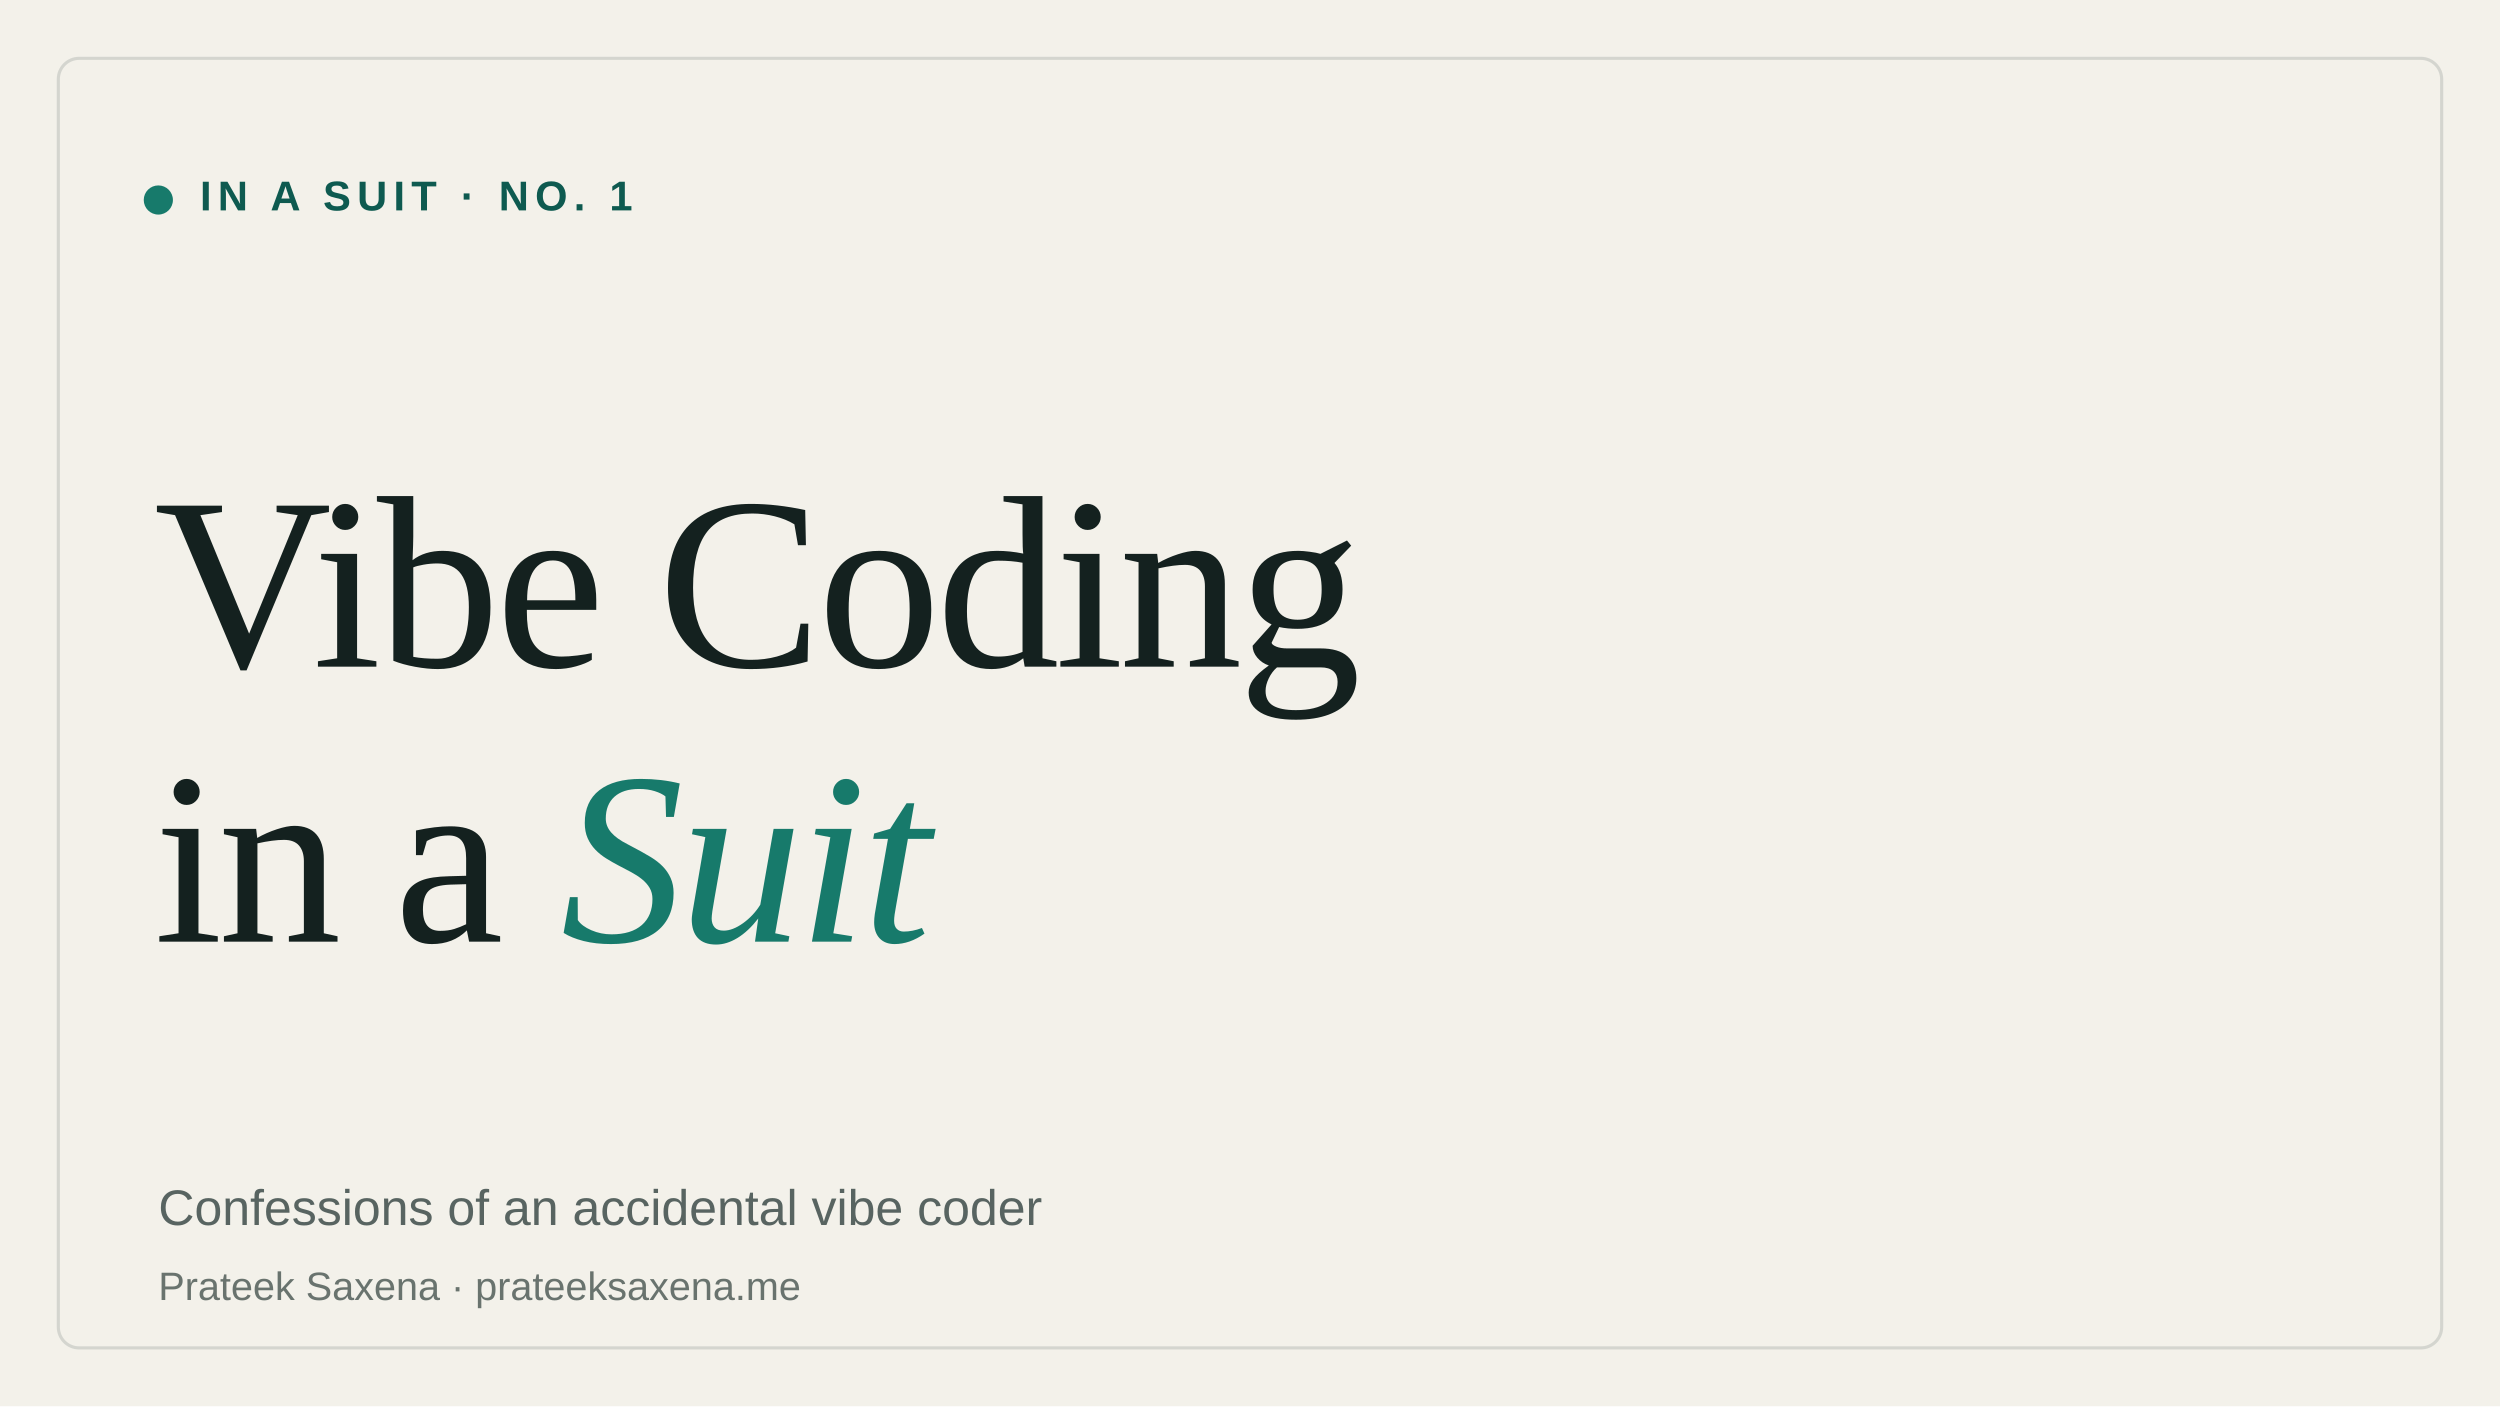
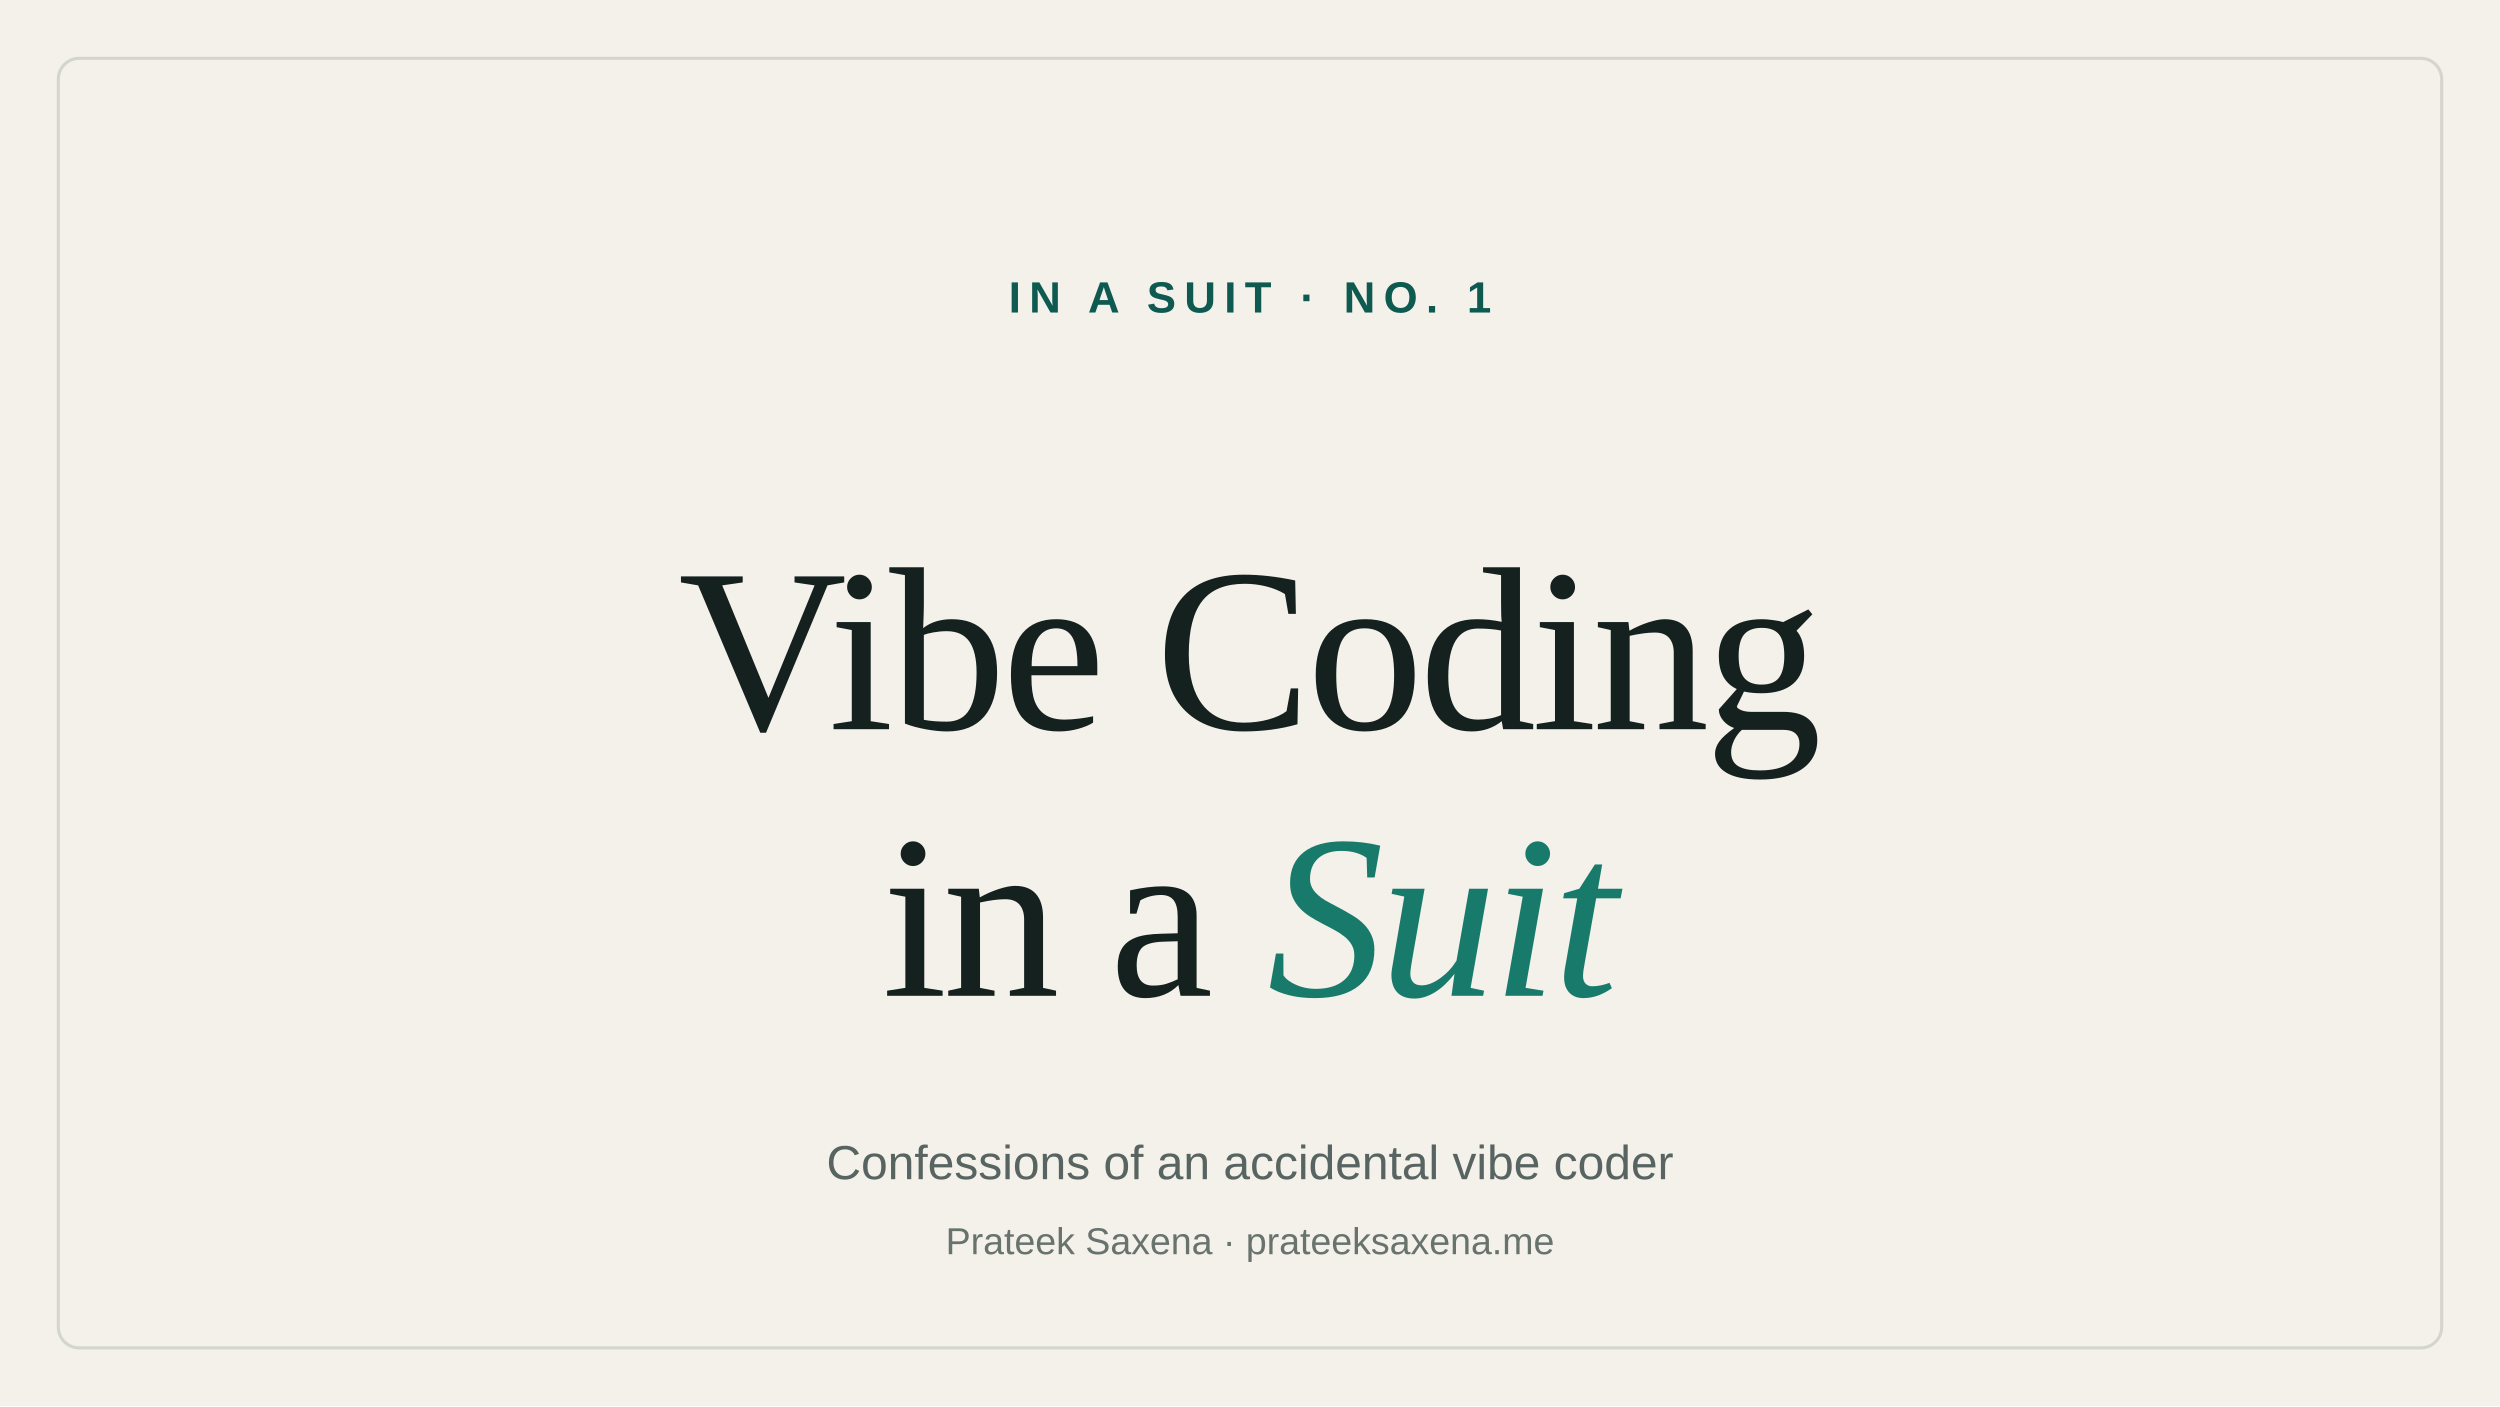
<svg xmlns="http://www.w3.org/2000/svg" viewBox="0 0 1200 675" role="img" aria-label="Vibe Coding in a Suit, an essay by Prateek Saxena">
  <rect width="1200" height="675" fill="#F3F1EA" />
  <rect x="28" y="28" width="1144" height="619" fill="none" stroke="rgba(20,40,38,0.14)" stroke-width="1.5" rx="10" />
-   <g font-family="'Space Grotesk', 'Helvetica Neue', Arial, sans-serif">
-     <circle cx="76" cy="96" r="7" fill="#177A6B" />
-     <text x="96" y="101" font-size="20" letter-spacing="3" fill="#0E5A50" font-weight="600">IN A SUIT · NO. 1</text>
+   <g text-anchor="middle" font-family="'Space Grotesk', 'Helvetica Neue', Arial, sans-serif">
+     <text x="600" y="150" font-size="21" letter-spacing="4" fill="#0E5A50" font-weight="600">IN A SUIT · NO. 1</text>
  </g>
-   <g font-family="Georgia, 'Times New Roman', serif" fill="#14211F">
-     <text x="74" y="320" font-size="118" font-weight="500" letter-spacing="-2">Vibe Coding</text>
-     <text x="74" y="452" font-size="118" font-weight="500" letter-spacing="-2">in a <tspan font-style="italic" fill="#177A6B">Suit</tspan>
+   <g text-anchor="middle" font-family="Georgia, 'Times New Roman', serif" fill="#14211F">
+     <text x="600" y="350" font-size="112" font-weight="500" letter-spacing="-2">Vibe Coding</text>
+     <text x="600" y="478" font-size="112" font-weight="500" letter-spacing="-2">in a <tspan font-style="italic" fill="#177A6B">Suit</tspan>
    </text>
  </g>
-   <g font-family="'Space Grotesk', 'Helvetica Neue', Arial, sans-serif" fill="#586461">
-     <text x="76" y="588" font-size="24" font-style="normal">Confessions of an accidental vibe coder</text>
-     <text x="76" y="624" font-size="19" fill="#69736E">Prateek Saxena · prateeksaxena.me</text>
+   <g text-anchor="middle" font-family="'Space Grotesk', 'Helvetica Neue', Arial, sans-serif">
+     <text x="600" y="566" font-size="23" fill="#586461">Confessions of an accidental vibe coder</text>
+     <text x="600" y="602" font-size="18" fill="#69736E">Prateek Saxena · prateeksaxena.me</text>
  </g>
</svg>
